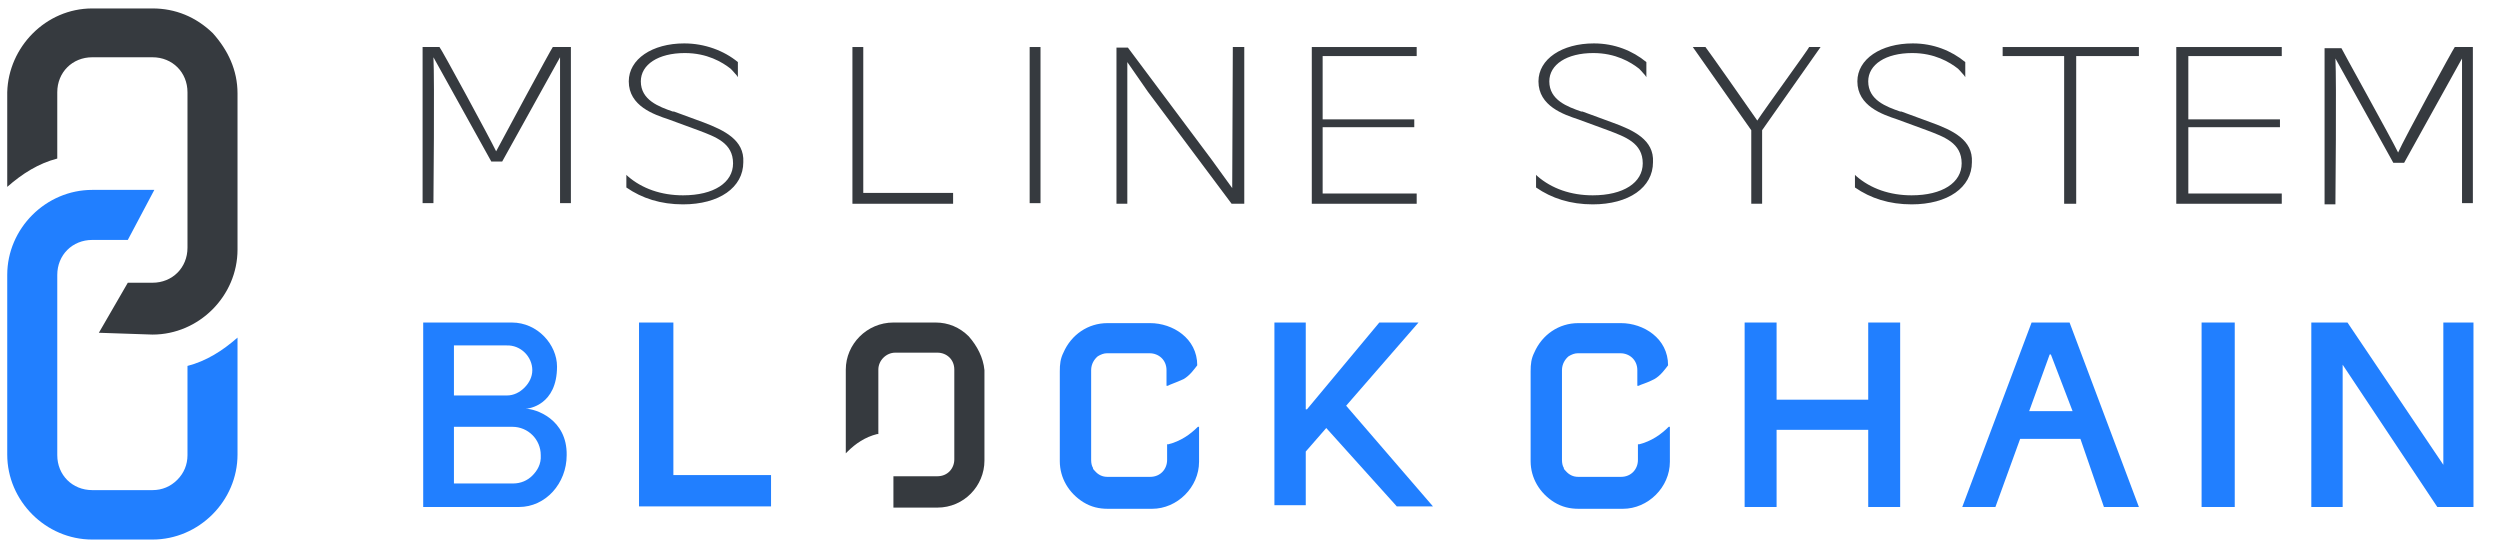
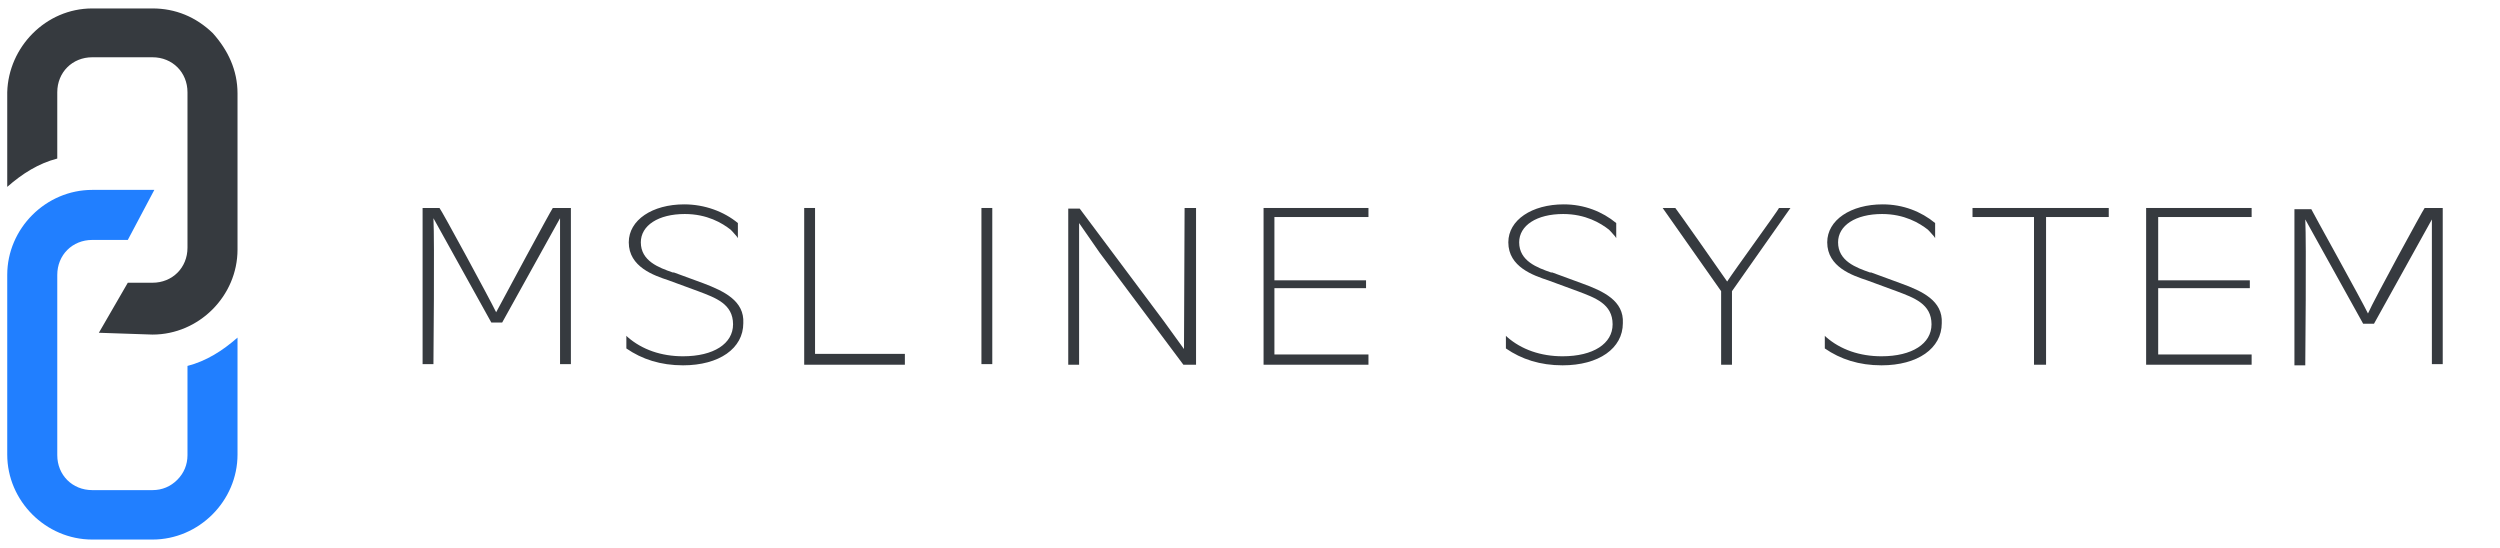
<svg xmlns="http://www.w3.org/2000/svg" version="1.1" id="Layer_1" x="0px" y="0px" viewBox="0 0 414.7 90.8" style="enable-background:new 0 0 414.7 90.8;" xml:space="preserve">
  <style type="text/css">
	.st0{fill:#363A3F;}
	.st1{fill:#217FFF;}
</style>
-   <path class="st0" d="M16.4,55.2l4.8-8.3h4.1c3.3,0,5.8-2.5,5.8-5.8V15.3c0-3.3-2.5-5.8-5.8-5.8h-10c-3.3,0-5.8,2.5-5.8,5.8v11  c-3.1,0.8-5.8,2.5-8.3,4.7V15.3C1.4,7.8,7.6,1.4,15.3,1.4h10c3.8,0,7.2,1.4,10,4.1c2.5,2.8,4.1,6.1,4.1,10v25.9  c0,7.7-6.4,14.1-14.1,14.1l0,0L16.4,55.2z" />
-   <path class="st1" d="M15.3,89.5c-7.7,0-14.1-6.4-14.1-14.1V45.6c0-7.7,6.4-14.1,14.1-14.1h10.3l-4.4,8.3h-5.9  c-3.3,0-5.8,2.5-5.8,5.8v29.9c0,3.3,2.5,5.8,5.8,5.8h10c1.6,0,3-0.6,4.1-1.7s1.7-2.5,1.7-4.1V60.7c3.1-0.8,5.8-2.5,8.3-4.7v19.4  c0,7.7-6.4,14.1-14.1,14.1H15.3z" />
-   <path class="st0" d="M91.7,7.8C91.5,8,83.4,23,82.3,25.1l0,0c-1-2.1-9.2-17.2-9.4-17.3l0,0h-2.8v25.9h1.8v-0.2c0-0.2,0.2-20.1,0-24  l9.6,17.3l0,0h1.8l9.6-17.3c0,3.7,0,23.8,0,24v0.2h1.8V7.8H91.7L91.7,7.8z" />
-   <path class="st0" d="M407.2,7.8L407.2,7.8C407,8,398.8,23,397.8,25.3l0,0c-1-2.1-9.4-17.2-9.4-17.3l0,0h-2.8v25.9h1.8v-0.2  c0-0.2,0.2-20.1,0-24L397,27l0,0h1.8l9.6-17.3c0,3.7,0,23.8,0,24l0,0h1.8V7.8H407.2z" />
-   <polygon class="st0" points="143.2,7.8 141.4,7.8 141.4,33.8 158.1,33.8 158.1,32 143.2,32 " />
-   <rect x="170.8" y="7.8" class="st0" width="1.8" height="25.9" />
-   <polygon class="st0" points="361,33.8 378.5,33.8 378.5,32.1 363,32.1 363,21.1 378.2,21.1 378.2,19.8 363,19.8 363,9.3 378.5,9.3   378.5,7.8 361,7.8 " />
-   <polygon class="st0" points="217.6,33.8 235,33.8 235,32.1 219.4,32.1 219.4,21.1 234.6,21.1 234.6,19.8 219.4,19.8 219.4,9.3   235,9.3 235,7.8 217.6,7.8 " />
-   <path class="st0" d="M300.1,7.8c0,0.2-7.3,10.2-8.6,12.2l0,0c-1.3-1.9-8.4-12-8.6-12.2l0,0h-2.1l9.7,13.8v12.2h1.8V21.6L302,7.8  L300.1,7.8L300.1,7.8z" />
-   <polygon class="st0" points="332.2,9.3 342.4,9.3 342.4,33.8 344.4,33.8 344.4,9.3 354.8,9.3 354.8,7.8 332.2,7.8 " />
-   <path class="st0" d="M204.4,31.2l-3.4-4.7L187.1,7.9l0,0h-1.9v25.9h1.8V10.3l3.4,4.9l13.9,18.6l0,0h2.1v-26h-1.9L204.4,31.2z" />
-   <path class="st0" d="M267.4,20.3l-4.9-1.8h-0.2c-2.3-0.8-5.3-1.9-5.3-5c0-2.8,2.9-4.7,7.3-4.7c3.7,0,6.2,1.5,7.6,2.6  c0,0,0.5,0.5,1,1.1l0.2,0.3v-2.3v-0.2c-2.3-1.9-5.3-3.1-8.7-3.1c-5.3,0-9.2,2.6-9.2,6.3c0,4.1,4.2,5.5,6.6,6.3l4.9,1.8  c2.9,1.1,5.8,2.1,5.8,5.5c0,3.2-3.2,5.3-8.3,5.3c-3.6,0-6.8-1.1-9.2-3.2l-0.2-0.2v2.1l0,0c2.6,1.8,5.7,2.8,9.4,2.8c6,0,10-2.8,10-7  C274.4,23.2,271,21.6,267.4,20.3z" />
-   <path class="st0" d="M116.7,20.3l-4.9-1.8h-0.2c-2.3-0.8-5.3-1.9-5.3-5c0-2.8,2.9-4.7,7.3-4.7c3.7,0,6.2,1.5,7.6,2.6  c0,0,0.5,0.5,1,1.1l0.2,0.3v-2.3v-0.2c-2.3-1.9-5.5-3.1-8.9-3.1c-5.3,0-9.2,2.6-9.2,6.3c0,4.1,4.2,5.5,6.6,6.3l4.9,1.8  c2.9,1.1,5.8,2.1,5.8,5.5c0,3.2-3.2,5.3-8.3,5.3c-3.6,0-6.8-1.1-9.2-3.2l-0.2-0.2v2.1l0,0c2.6,1.8,5.7,2.8,9.4,2.8c6,0,10-2.8,10-7  C123.5,23.2,120.1,21.6,116.7,20.3z" />
-   <path class="st0" d="M320.3,20.3l-4.9-1.8h-0.2c-2.3-0.8-5.3-1.9-5.3-5c0-2.8,2.9-4.7,7.3-4.7c3.7,0,6.2,1.5,7.6,2.6  c0,0,0.5,0.5,1,1.1l0.2,0.3v-2.3v-0.2c-2.3-1.9-5.3-3.1-8.7-3.1c-5.3,0-9.2,2.6-9.2,6.3c0,4.1,4.2,5.5,6.6,6.3l4.9,1.8  c2.9,1.1,5.8,2.1,5.8,5.5c0,3.2-3.2,5.3-8.3,5.3c-3.6,0-6.8-1.1-9.2-3.2l-0.2-0.2v2.1l0,0c2.6,1.8,5.7,2.8,9.4,2.8c6,0,10-2.8,10-7  C327.3,23.2,323.9,21.6,320.3,20.3z" />
-   <path class="st1" d="M106,53.5h5.7v25.3h16.2V84H106C106,84,106,53.5,106,53.5z" />
-   <path class="st1" d="M211.4,53.5h5.2v14.4h0.2l12-14.4h6.5l-12,13.8L237.7,84h-6L220,71l-3.4,3.9v8.9h-5.2V53.5z" />
-   <path class="st1" d="M289.4,53.5h5.3v12.8h15.2V53.5h5.3v30.6h-5.3V71.3h-15.2v12.8h-5.3V53.5z" />
-   <path class="st1" d="M345.1,72.8h-10L331,84.1h-5.5L337,53.5h6.3l11.5,30.6H349L345.1,72.8z M343.8,68.2l-3.6-9.4H340l-3.4,9.4  H343.8z" />
-   <path class="st1" d="M365.2,53.5h5.5v30.6h-5.5V53.5z" />
-   <path class="st0" d="M160.7,55.8c-1.5-1.5-3.4-2.3-5.5-2.3h-7c-4.4,0-7.9,3.6-7.9,7.8v13.9l0.3-0.3c1.3-1.3,2.9-2.4,4.9-2.9h0.2  V61.3c0-1.5,1.3-2.8,2.8-2.8h7c1.5,0,2.8,1.1,2.8,2.8v14.9c0,1.5-1.1,2.8-2.8,2.8h-7.3v5.2h7.3c4.4,0,7.8-3.6,7.8-7.8v-15  C163.1,59.3,162.1,57.4,160.7,55.8z" />
-   <path class="st1" d="M276.8,70.8c-1.3,1.3-2.9,2.4-4.9,2.9h-0.2v2.6c0,1.5-1.1,2.8-2.8,2.8h-7.1c-0.8,0-1.5-0.3-2.1-1  c-0.2-0.2-0.3-0.3-0.3-0.5c-0.2-0.3-0.3-0.8-0.3-1.3V61.4c0-1,0.5-1.8,1.1-2.3c0.5-0.3,1-0.5,1.5-0.5h7.1c1.5,0,2.8,1.1,2.8,2.8V64  h0.2c0.3-0.2,1.5-0.5,2.6-1.1s1.9-1.8,2.3-2.3l0,0l0,0c0-4.5-4.1-7-7.8-7h-7.1c-3.2,0-6,1.9-7.3,4.9c-0.5,1-0.6,1.9-0.6,3.1v14.9  c0,2.8,1.5,5.3,3.9,6.8c1.3,0.8,2.6,1.1,4.1,1.1h7.1h0.2c4.2,0,7.8-3.6,7.8-7.8v-6.2v0.4H276.8z" />
-   <path class="st1" d="M198.7,70.8c-1.3,1.3-2.9,2.4-4.9,2.9h-0.2v2.6c0,1.5-1.1,2.8-2.8,2.8h-7.1c-0.8,0-1.5-0.3-2.1-1  c-0.2-0.2-0.3-0.3-0.3-0.5c-0.2-0.3-0.3-0.8-0.3-1.3V61.4c0-1,0.5-1.8,1.1-2.3c0.5-0.3,1-0.5,1.5-0.5h7.1c1.5,0,2.8,1.1,2.8,2.8V64  h0.2c0.3-0.2,1.3-0.5,2.6-1.1c1.1-0.6,1.9-1.8,2.3-2.3l0,0l0,0c0-4.5-4.1-7-7.8-7h-7.1c-3.2,0-6,1.9-7.3,4.9c-0.5,1-0.6,1.9-0.6,3.1  v14.9c0,2.8,1.5,5.3,3.9,6.8c1.3,0.8,2.6,1.1,4.1,1.1h7.1h0.2c4.2,0,7.8-3.6,7.8-7.8v-6.2v0.4H198.7z" />
-   <polygon class="st1" points="405.3,53.5 405.3,53.5 405.3,77.1 389.4,53.5 383.4,53.5 383.4,84.1 388.6,84.1 388.6,60.5 404.3,84.1   410.3,84.1 410.3,53.5 " />
-   <path class="st1" d="M87.2,67.8c0.5,0,5.2-0.6,5.2-7c0-3.6-3.2-7.3-7.5-7.3H70.2v30.6h15.9c4.4,0,7.9-3.9,7.9-8.6  C94.1,69.5,88.8,67.8,87.2,67.8z M88.3,61.4c0,1.1-0.5,2.1-1.3,2.9c-0.8,0.8-1.8,1.3-2.9,1.3h-8.8v-8.3H84  C86.4,57.2,88.3,59.2,88.3,61.4z M88.3,78.9c-0.8,0.8-1.9,1.3-3.2,1.3h-9.8v-9.4H85c2.6,0,4.7,2.1,4.7,4.7  C89.8,77,89.1,78.1,88.3,78.9z" />
+   <path id="cblack" class="st0" d="M16.4,55.2l4.8-8.3h4.1c3.3,0,5.8-2.5,5.8-5.8V15.3c0-3.3-2.5-5.8-5.8-5.8h-10  c-3.3,0-5.8,2.5-5.8,5.8v11c-3.1,0.8-5.8,2.5-8.3,4.7V15.3C1.4,7.8,7.6,1.4,15.3,1.4h10c3.8,0,7.2,1.4,10,4.1  c2.5,2.8,4.1,6.1,4.1,10v25.9c0,7.7-6.4,14.1-14.1,14.1l0,0L16.4,55.2z" />
+   <path id="cblue" class="st1" d="M15.3,89.5c-7.7,0-14.1-6.4-14.1-14.1V45.6c0-7.7,6.4-14.1,14.1-14.1h10.3l-4.4,8.3h-5.9  c-3.3,0-5.8,2.5-5.8,5.8v29.9c0,3.3,2.5,5.8,5.8,5.8h10c1.6,0,3-0.6,4.1-1.7s1.7-2.5,1.7-4.1V60.7c3.1-0.8,5.8-2.5,8.3-4.7v19.4  c0,7.7-6.4,14.1-14.1,14.1H15.3z" />
+   <path id="fM" class="st0" d="M91.7,34.5c-0.2,0.2-8.3,15.2-9.4,17.3l0,0c-1-2.1-9.2-17.2-9.4-17.3l0,0h-2.8v25.9h1.8v-0.2  c0-0.2,0.2-20.1,0-24l9.6,17.3l0,0h1.8l9.6-17.3c0,3.7,0,23.8,0,24v0.2h1.8V34.5H91.7L91.7,34.5z" />
+   <path id="fS" class="st0" d="M116.7,47l-4.9-1.8h-0.2c-2.3-0.8-5.3-1.9-5.3-5c0-2.8,2.9-4.7,7.3-4.7c3.7,0,6.2,1.5,7.6,2.6  c0,0,0.5,0.5,1,1.1l0.2,0.3v-2.3V37c-2.3-1.9-5.5-3.1-8.9-3.1c-5.3,0-9.2,2.6-9.2,6.3c0,4.1,4.2,5.5,6.6,6.3l4.9,1.8  c2.9,1.1,5.8,2.1,5.8,5.5c0,3.2-3.2,5.3-8.3,5.3c-3.6,0-6.8-1.1-9.2-3.2l-0.2-0.2v2.1l0,0c2.6,1.8,5.7,2.8,9.4,2.8c6,0,10-2.8,10-7  C123.5,49.9,120.1,48.3,116.7,47z" />
+   <polygon id="L" class="st0" points="135.2,34.5 133.4,34.5 133.4,60.5 150.1,60.5 150.1,58.7 135.2,58.7 " />
+   <rect id="I" x="162.8" y="34.5" class="st0" width="1.8" height="25.9" />
+   <path id="N" class="st0" d="M196.4,57.9l-3.4-4.7l-13.9-18.6l0,0h-1.9v25.9h1.8V37l3.4,4.9l13.9,18.6l0,0h2.1v-26h-1.9L196.4,57.9z" />
+   <polygon id="fE" class="st0" points="209.6,60.5 227,60.5 227,58.8 211.4,58.8 211.4,47.8 226.6,47.8 226.6,46.5 211.4,46.5   211.4,36 227,36 227,34.5 209.6,34.5 " />
+   <path id="sS" class="st0" d="M262.4,47l-4.9-1.8h-0.2c-2.3-0.8-5.3-1.9-5.3-5c0-2.8,2.9-4.7,7.3-4.7c3.7,0,6.2,1.5,7.6,2.6  c0,0,0.5,0.5,1,1.1l0.2,0.3v-2.3V37c-2.3-1.9-5.3-3.1-8.7-3.1c-5.3,0-9.2,2.6-9.2,6.3c0,4.1,4.2,5.5,6.6,6.3l4.9,1.8  c2.9,1.1,5.8,2.1,5.8,5.5c0,3.2-3.2,5.3-8.3,5.3c-3.6,0-6.8-1.1-9.2-3.2l-0.2-0.2v2.1l0,0c2.6,1.8,5.7,2.8,9.4,2.8c6,0,10-2.8,10-7  C269.4,49.9,266,48.3,262.4,47z" />
+   <path id="Y" class="st0" d="M295.1,34.5c0,0.2-7.3,10.2-8.6,12.2l0,0c-1.3-1.9-8.4-12-8.6-12.2l0,0h-2.1l9.7,13.8v12.2h1.8V48.3  l9.7-13.8H295.1L295.1,34.5z" />
+   <path id="lS" class="st0" d="M315.3,47l-4.9-1.8h-0.2c-2.3-0.8-5.3-1.9-5.3-5c0-2.8,2.9-4.7,7.3-4.7c3.7,0,6.2,1.5,7.6,2.6  c0,0,0.5,0.5,1,1.1l0.2,0.3v-2.3V37c-2.3-1.9-5.3-3.1-8.7-3.1c-5.3,0-9.2,2.6-9.2,6.3c0,4.1,4.2,5.5,6.6,6.3l4.9,1.8  c2.9,1.1,5.8,2.1,5.8,5.5c0,3.2-3.2,5.3-8.3,5.3c-3.6,0-6.8-1.1-9.2-3.2l-0.2-0.2v2.1l0,0c2.6,1.8,5.7,2.8,9.4,2.8c6,0,10-2.8,10-7  C322.3,49.9,318.9,48.3,315.3,47z" />
+   <polygon id="T" class="st0" points="327.2,36 337.4,36 337.4,60.5 339.4,60.5 339.4,36 349.8,36 349.8,34.5 327.2,34.5 " />
+   <polygon id="lE" class="st0" points="356,60.5 373.5,60.5 373.5,58.8 358,58.8 358,47.8 373.2,47.8 373.2,46.5 358,46.5 358,36   373.5,36 373.5,34.5 356,34.5 " />
+   <path id="lM" class="st0" d="M402.2,34.5L402.2,34.5c-0.2,0.2-8.4,15.2-9.4,17.5l0,0c-1-2.1-9.4-17.2-9.4-17.3l0,0h-2.8v25.9h1.8  v-0.2c0-0.2,0.2-20.1,0-24l9.6,17.3l0,0h1.8l9.6-17.3c0,3.7,0,23.8,0,24l0,0h1.8V34.5H402.2z" />
</svg>
